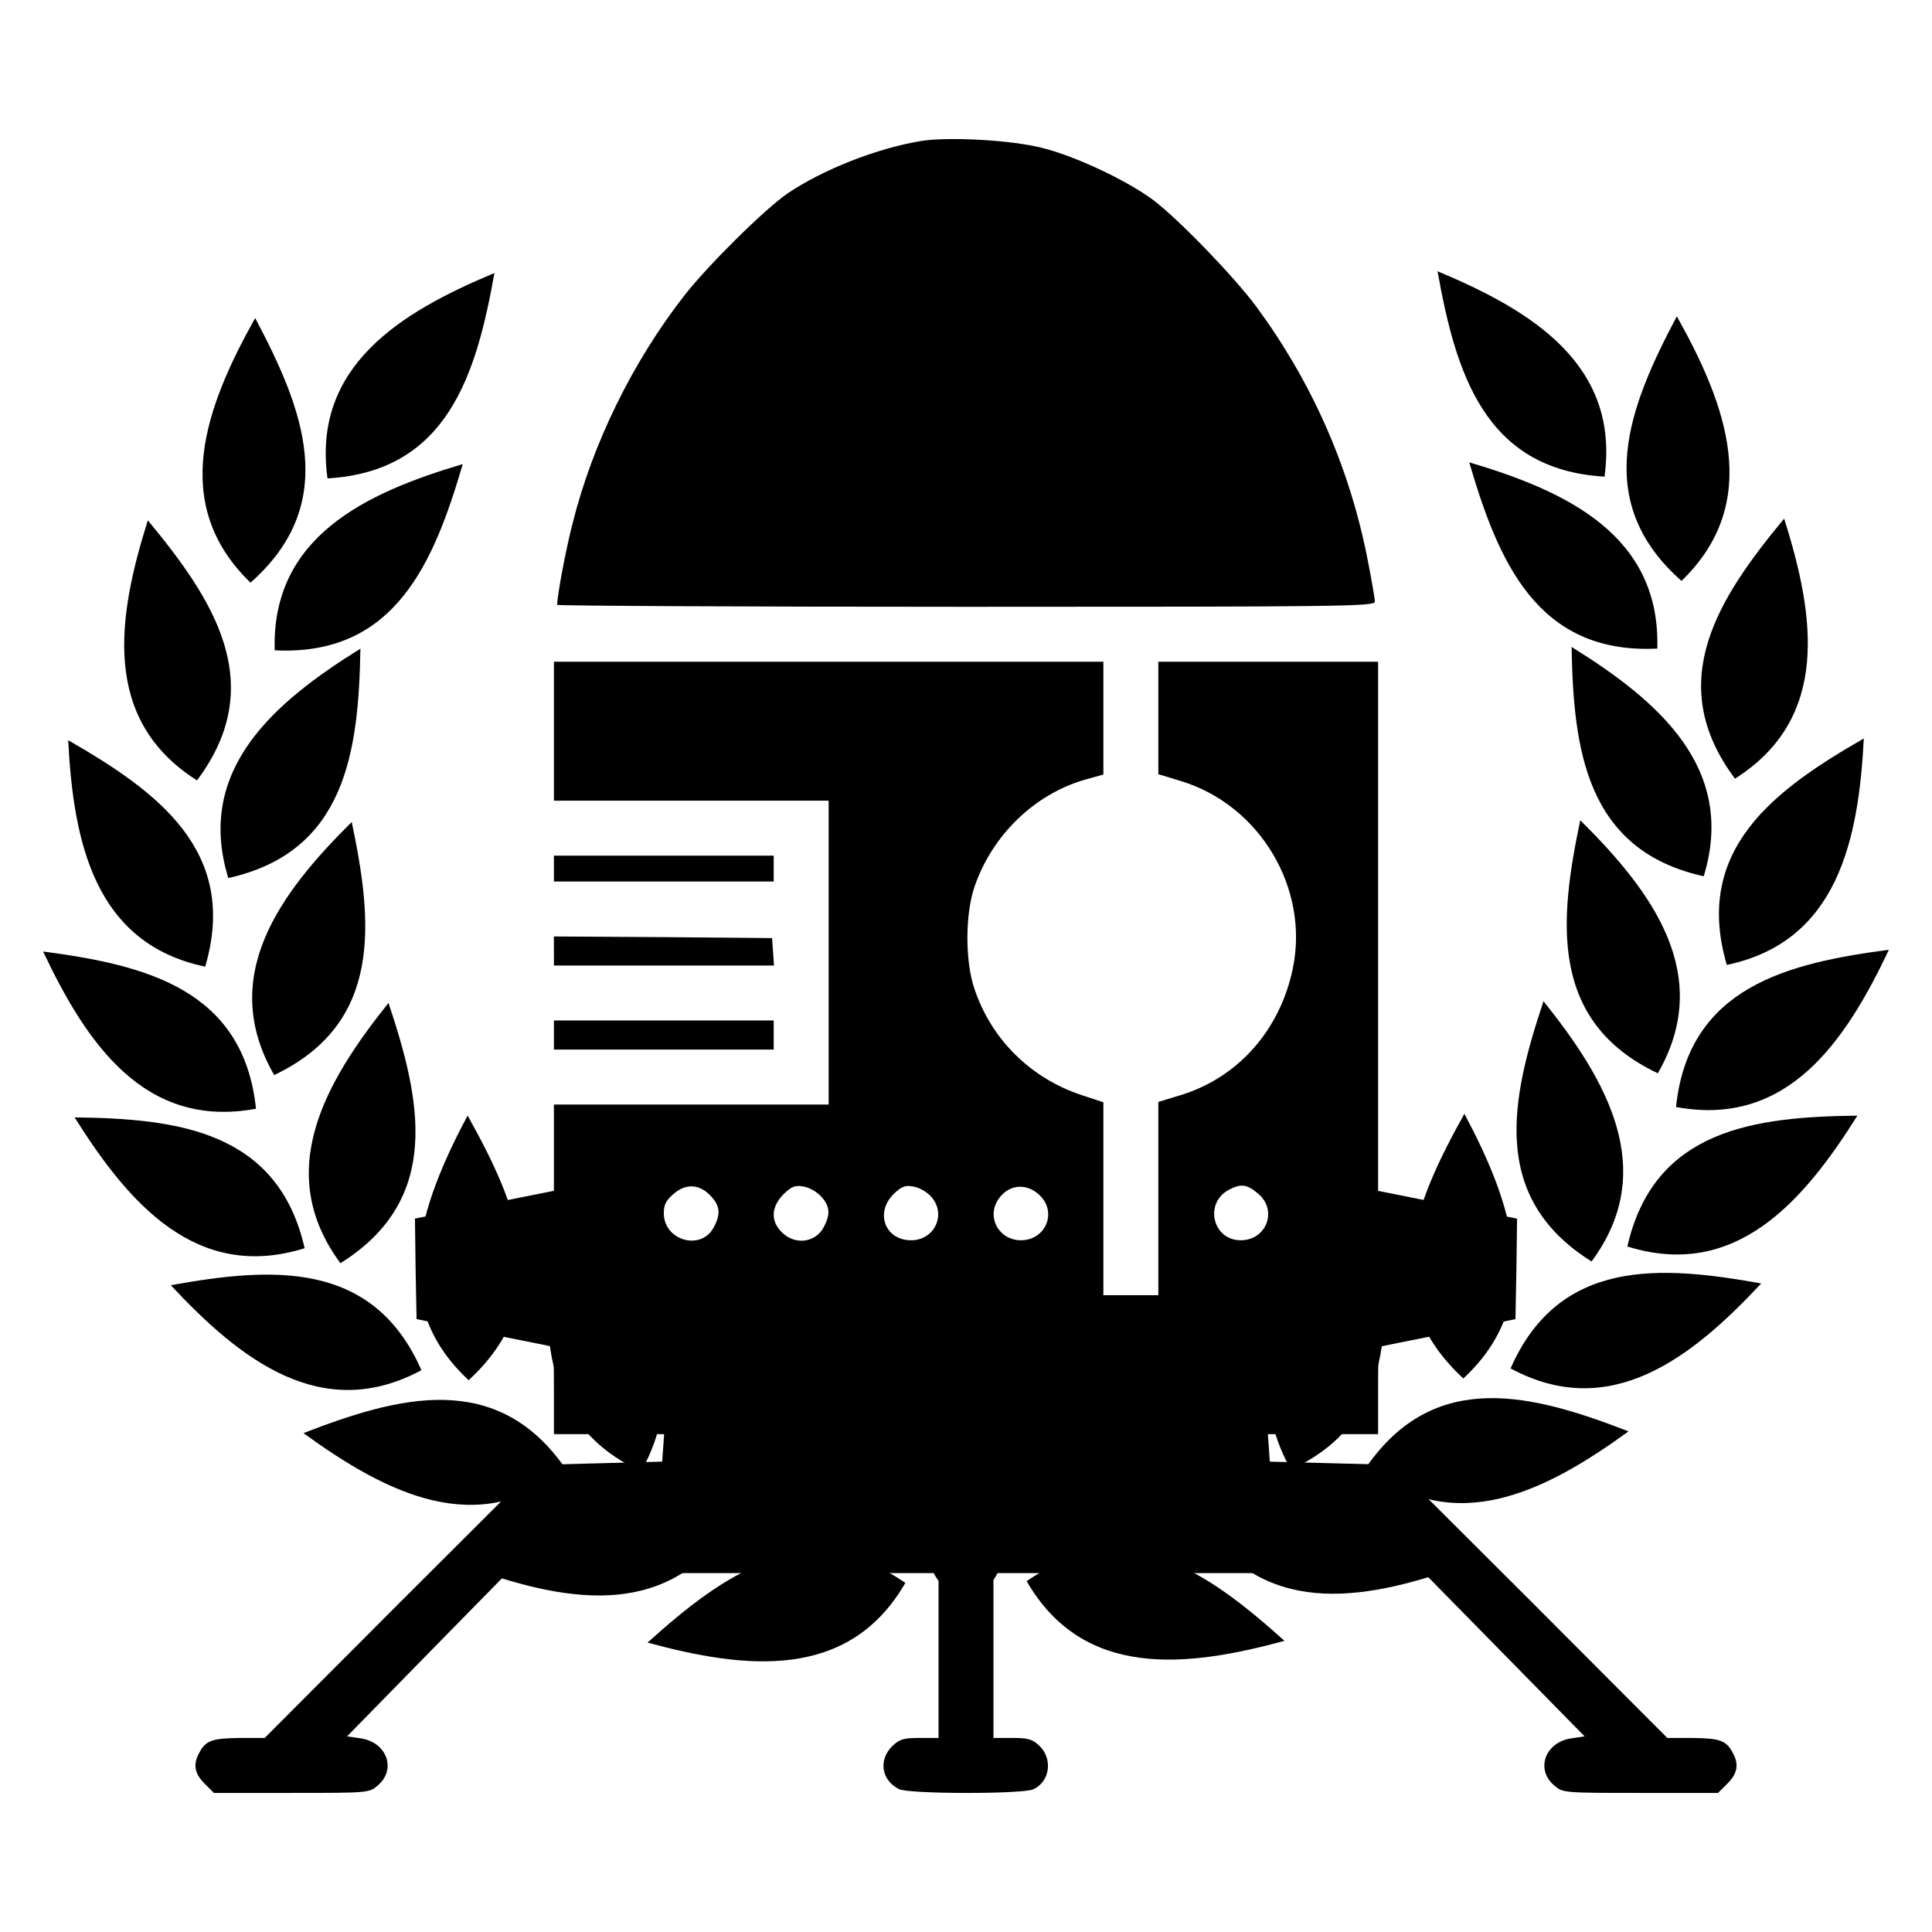
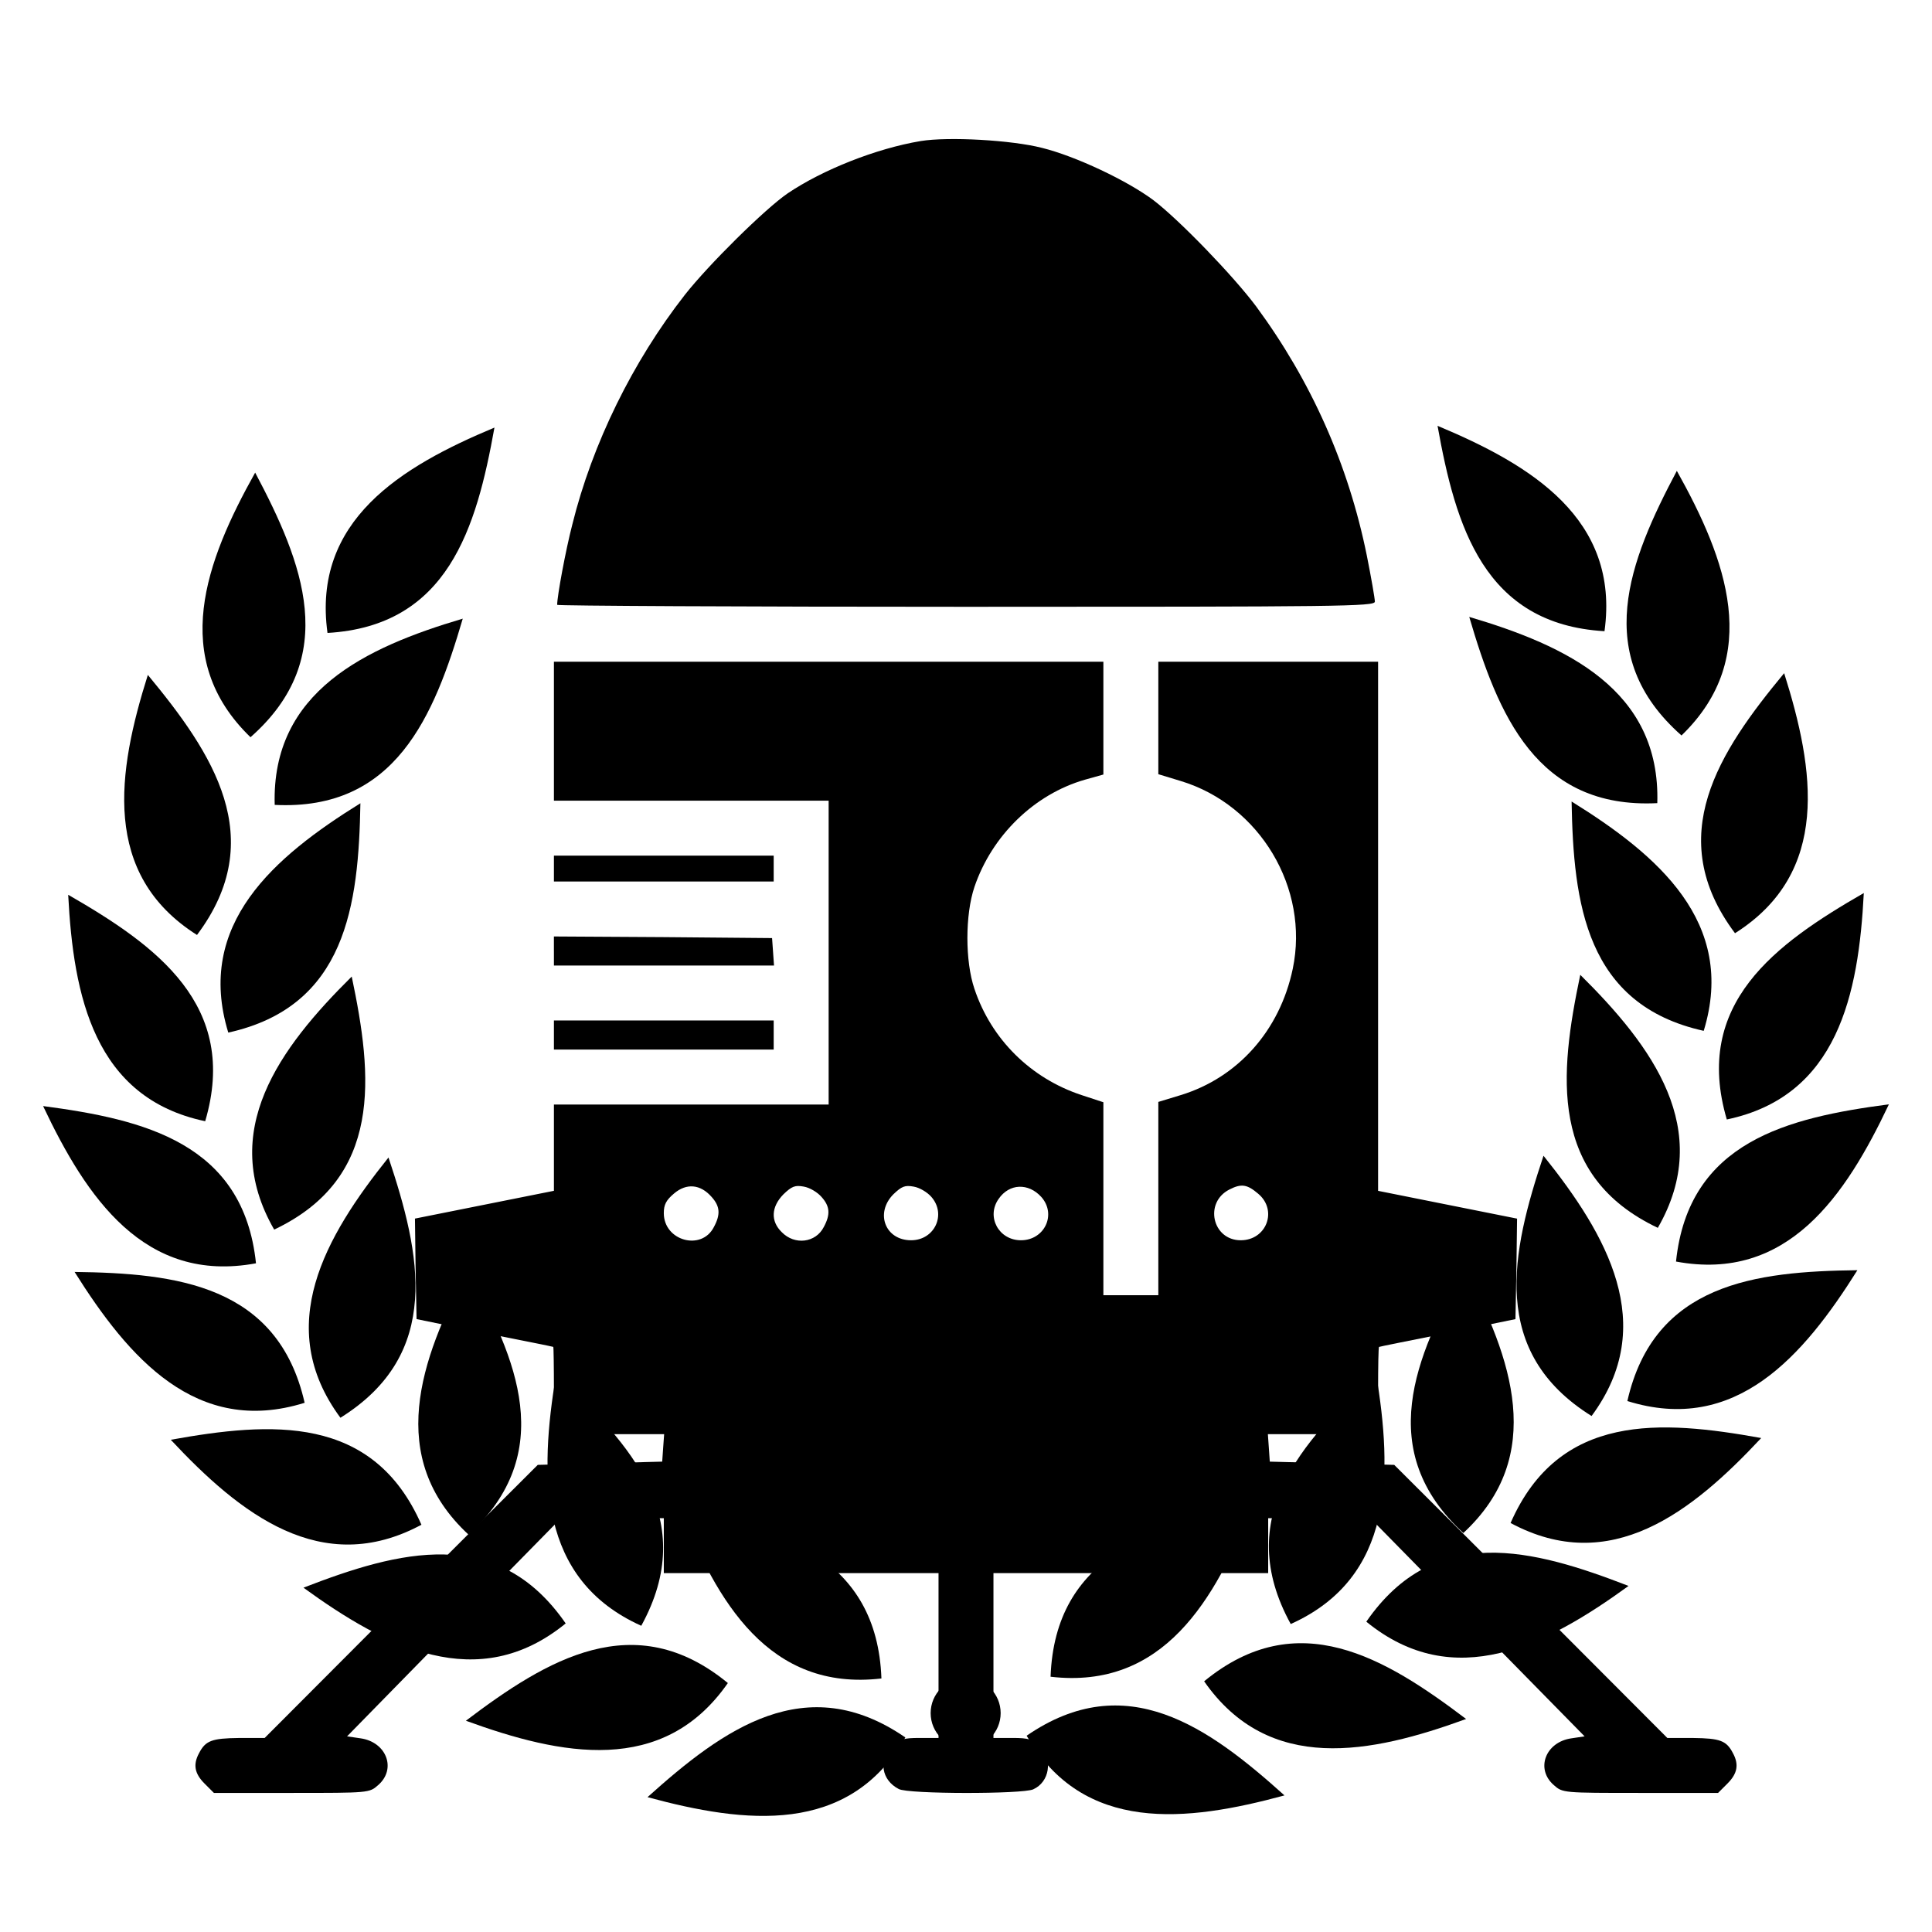
<svg xmlns="http://www.w3.org/2000/svg" viewBox="0 0 100 100" version="1.0" width="100" height="100" fill="currentColor" id="svg79">
  <defs id="defs83" />
-   <g id="laurel" transform="translate(91.881,-848.75)">
+   <g id="laurel" transform="translate(91.881,-840.75)">
    <g transform="matrix(0.102495,0,0,0.102495,-80.59541,838.799)" id="g76">
      <g transform="matrix(-1,0,0,1,755.44,-0.88158)" id="g36">
        <path d="m 347.09,896.45 c -50.262,-34.611 -91.991,-4.221 -130.2,30.147 49.331,13.402 101.57,19.481 130.2,-30.147 z" id="path2" />
        <path d="m 335.01,866.66 c -2.23,-60.986 -51.521,-76.327 -101.9,-86.474 18.691,47.579 44.995,93.123 101.9,86.474 z" id="path4" />
        <path d="m 257.46,868.97 c -47.158,-38.735 -91.305,-11.979 -132.29,19.036 48.022,17.523 99.562,27.995 132.29,-19.036 z" id="path6" />
        <path d="m 213.73,840.05 c 29.386,-53.485 -5.043,-91.95 -43.076,-126.52 -8.378,50.428 -9.178,103.02 43.076,126.52 z" id="path8" />
        <path d="m 175.56,838.86 c -34.69,-50.2 -84.493,-36.61 -132.42,-18.05 41.356,30.047 88.034,54.282 132.42,18.056 z" id="path10" />
        <path d="m 126.56,794.08 c 44.894,-41.337 24.512,-88.766 -0.528,-133.65 -24.006,45.131 -41.517,94.725 0.528,133.65 z" id="path12" />
        <path d="M 102.71,789.03 C 78.197,733.143 26.72,737.014 -23.86,746.117 c 34.886,37.364 76.102,70.035 126.57,42.913 z" id="path14" />
        <path d="M 61.808,735 C 113.59,702.7 102.36,652.32 86.078,603.57 54.118,643.47 27.712,688.95 61.808,735 Z" id="path16" />
        <path d="M 43.732,727.44 C 30.23,667.926 -21.05,661.992 -72.438,661.365 c 27.191,43.287 61.485,83.163 116.17,66.075 z" id="path18" />
        <path d="M 28.354,639.98 C 83.493,613.83 78.104,562.49 67.512,512.2 31.194,548.17 -0.246,590.33 28.354,639.98 Z" id="path20" />
        <path d="m 19.165,657 c -6.339,-60.697 -56.553,-72.677 -107.51,-79.403 21.859,46.21 51.175,89.875 107.51,79.403 z" id="path22" />
        <path d="m 5.175,540.49 c 59.589,-13.17 65.808,-64.42 66.721,-115.81 -43.438,26.95 -83.504,61.02 -66.721,115.81 z" id="path24" />
        <path d="m -6.486,585.25 c 17.245,-58.54 -24.626,-88.73 -69.183,-114.35 2.621,51.052 13.107,102.59 69.183,114.35 z" id="path26" />
        <path d="m 28.616,425.5 c 60.951,3.052 80.497,-44.727 94.963,-94.044 -49.017,14.507 -96.665,36.773 -94.963,94.044 z" id="path28" />
        <path d="m -10.627,491.19 c 36.629,-48.812 7.962,-91.743 -24.821,-131.32 -15.399,48.744 -23.6,100.69 24.821,131.32 z" id="path30" />
        <path d="M 55.278,338.67 C 116.2,335.15 130.5,285.55 139.59,234.96 92.411,254.65 47.431,281.91 55.278,338.67 Z" id="path32" />
        <path d="M 16.39,391.33 C 62.167,350.98 42.814,303.12 18.751,257.7 -6.225,302.31 -24.804,351.51 16.39,391.33 Z" id="path34" />
      </g>
      <g id="g72">
        <path d="m 347.09,896.45 c -50.262,-34.611 -91.991,-4.221 -130.2,30.147 49.331,13.402 101.57,19.481 130.2,-30.147 z" id="path38" />
        <path d="m 335.01,866.66 c -2.23,-60.986 -51.521,-76.327 -101.9,-86.474 18.691,47.579 44.995,93.123 101.9,86.474 z" id="path40" />
        <path d="m 257.46,868.97 c -47.158,-38.735 -91.305,-11.979 -132.29,19.036 48.022,17.523 99.562,27.995 132.29,-19.036 z" id="path42" />
        <path d="m 213.73,840.05 c 29.386,-53.485 -5.043,-91.95 -43.076,-126.52 -8.378,50.428 -9.178,103.02 43.076,126.52 z" id="path44" />
        <path d="m 175.56,838.86 c -34.69,-50.2 -84.493,-36.61 -132.42,-18.05 41.356,30.047 88.034,54.282 132.42,18.056 z" id="path46" />
        <path d="m 126.56,794.08 c 44.894,-41.337 24.512,-88.766 -0.528,-133.65 -24.006,45.131 -41.517,94.725 0.528,133.65 z" id="path48" />
        <path d="M 102.71,789.03 C 78.197,733.143 26.72,737.014 -23.86,746.117 c 34.886,37.364 76.102,70.035 126.57,42.913 z" id="path50" />
        <path d="M 61.808,735 C 113.59,702.7 102.36,652.32 86.078,603.57 54.118,643.47 27.712,688.95 61.808,735 Z" id="path52" />
        <path d="M 43.732,727.44 C 30.23,667.926 -21.05,661.992 -72.438,661.365 c 27.191,43.287 61.485,83.163 116.17,66.075 z" id="path54" />
        <path d="M 28.354,639.98 C 83.493,613.83 78.104,562.49 67.512,512.2 31.194,548.17 -0.246,590.33 28.354,639.98 Z" id="path56" />
        <path d="m 19.165,657 c -6.339,-60.697 -56.553,-72.677 -107.51,-79.403 21.859,46.21 51.175,89.875 107.51,79.403 z" id="path58" />
        <path d="m 5.175,540.49 c 59.589,-13.17 65.808,-64.42 66.721,-115.81 -43.438,26.95 -83.504,61.02 -66.721,115.81 z" id="path60" />
        <path d="m -6.486,585.25 c 17.245,-58.54 -24.626,-88.73 -69.183,-114.35 2.621,51.052 13.107,102.59 69.183,114.35 z" id="path62" />
        <path d="m 28.616,425.5 c 60.951,3.052 80.497,-44.727 94.963,-94.044 -49.017,14.507 -96.665,36.773 -94.963,94.044 z" id="path64" />
        <path d="m -10.627,491.19 c 36.629,-48.812 7.962,-91.743 -24.821,-131.32 -15.399,48.744 -23.6,100.69 24.821,131.32 z" id="path66" />
        <path d="M 55.278,338.67 C 116.2,335.15 130.5,285.55 139.59,234.96 92.411,254.65 47.431,281.91 55.278,338.67 Z" id="path68" />
        <path d="M 16.39,391.33 C 62.167,350.98 42.814,303.12 18.751,257.7 -6.225,302.31 -24.804,351.51 16.39,391.33 Z" id="path70" />
      </g>
      <ellipse transform="matrix(1.3462,0,0,1.0294,-97.05,-48.372)" cx="352.543" cy="905.89" rx="13.132" ry="17.173" id="ellipse74" />
    </g>
  </g>
  <g transform="matrix(0.08735387,0,0,0.08735387,6.323091,6.323665)" id="lander">
    <g transform="matrix(0.1,0,0,-0.1,0,512)" id="g14">
      <path d="m 4731.9,5008.2 c -264.3,-44.1 -582.2,-170.4 -789,-310.3 -134.1,-91.9 -469.2,-423.2 -609,-601.3 -308.3,-394.5 -547.7,-880.9 -666.4,-1359.7 -40.2,-155.1 -90,-425.2 -90,-476.9 0,-5.8 1089.7,-11.5 2422.6,-11.5 2223.4,0 2422.6,1.9 2422.6,30.6 0,17.2 -21.1,139.8 -47.9,273.9 -109.2,538.1 -329.4,1032.2 -655,1474.6 -134.1,180 -455.8,513.2 -609,630 -153.2,114.9 -459.6,260.5 -660.7,310.2 -180.1,46.1 -553.5,67.2 -718.2,40.4 z" id="path4-3" />
      <path d="m 2558.3,1511.3 v -411.7 h 813.9 813.9 V 199.4 -700.7 H 3372.2 2558.3 V -957.3 -1212 l -411.7,-82.3 -411.7,-82.3 3.8,-296.8 5.7,-298.7 402.2,-82.4 c 222.1,-44 404.1,-80.4 407.9,-82.3 1.9,0 3.8,-116.8 3.8,-258.5 V -2654 h 327.5 325.6 l -5.8,-80.4 -5.7,-82.3 -367.7,-9.6 -369.6,-9.6 -810.1,-808.2 -808.2,-810.1 H 691.1 c -158.9,-1.9 -197.2,-15.3 -235.5,-90 -36.4,-67 -26.8,-120.7 32.5,-180 l 55.5,-55.5 h 461.5 c 455.8,0 459.6,0 511.3,46 111.1,95.8 49.8,256.6 -105.3,277.7 l -78.5,11.5 633.9,647.3 633.9,645.4 h 304.5 304.5 v -162.8 -162.8 h 813.9 813.9 v -488.3 -488.3 h -113 c -95.8,0 -118.7,-7.7 -162.8,-49.8 -80.4,-82.4 -63.2,-199.2 40.2,-252.8 55.5,-30.7 733.5,-30.7 796.7,-1.9 97.7,44.1 116.8,176.2 40.2,254.7 -44,42.1 -67,49.8 -162.8,49.8 h -113 v 488.3 488.3 h 813.9 813.9 v 162.8 162.8 h 302.6 l 300.7,1.9 635.8,-647.3 635.8,-647.3 -76.6,-11.5 c -155.1,-21.1 -216.4,-181.9 -105.3,-277.7 51.7,-46 55.5,-46 511.3,-46 h 461.5 l 55.5,55.5 c 59.4,59.4 69,113 32.6,180 -38.3,74.7 -76.6,88.1 -235.5,90 h -153.2 l -808.2,810.1 -810.1,808.2 -369.6,9.6 -367.7,9.6 -5.7,82.3 -5.7,80.4 h 325.6 327.5 v 258.5 c 0,141.7 1.9,258.5 5.7,258.5 1.9,1.9 185.8,38.3 406,82.3 l 402.2,82.4 5.7,298.7 3.8,296.8 -411.7,82.3 -411.7,82.3 V 354.6 1923 h -651.1 -651.1 v -333.2 -333.2 l 132.1,-40.2 c 469.2,-141.7 764.1,-635.8 664.5,-1112.7 -76.6,-365.8 -325.6,-645.4 -664.5,-748.8 l -132.1,-40.2 v -572.6 -572.6 H 5976.8 5814 v 572.6 570.7 l -128.3,42.1 c -302.6,99.6 -536.2,331.3 -635.8,630 -55.5,162.8 -55.5,438.6 0,603.3 103.4,304.5 354.3,549.6 654.9,635.8 l 109.2,30.6 V 1589.7 1923 H 4186.1 2558.3 Z m 934.5,-2759.7 c 49.8,-55.5 53.6,-103.4 13.4,-178.1 -72.8,-143.6 -296.8,-82.4 -296.8,82.3 0,49.8 13.4,76.6 61.3,116.8 72.8,61.4 155.1,55.6 222.1,-21 z m 651.2,0 c 49.8,-55.5 53.6,-103.4 13.4,-178.1 -47.9,-93.8 -172.4,-109.2 -249,-30.6 -67,65.1 -63.2,149.4 9.6,224.1 49.8,47.9 68.9,55.5 120.6,46 34.5,-5.8 80.5,-32.6 105.4,-61.4 z m 651.1,0 c 90,-103.4 19.2,-256.6 -120.6,-256.6 -153.2,0 -214.5,160.9 -105.3,271.9 49.8,47.9 68.9,55.5 120.6,46 34.4,-5.7 80.4,-32.5 105.3,-61.3 z m 651.1,0 c 91.9,-103.4 19.1,-256.6 -120.7,-256.6 -132.1,0 -206.8,139.8 -132.1,245.1 63.2,92 176.2,95.8 252.8,11.5 z m 1285,19.2 c 116.8,-97.7 49.8,-275.8 -103.4,-275.8 -168.5,0 -218.3,224.1 -67,300.7 70.8,36.4 105.3,30.6 170.4,-24.9 z" id="path6-6" />
      <path d="m 2558.3,697.3 v -76.6 h 651.1 651.1 v 76.6 76.7 h -651.1 -651.1 z" id="path8-7" />
      <path d="m 2558.3,209 v -86.2 h 653 651.1 l -5.8,82.3 -5.7,80.4 -645.4,5.7 -647.3,3.8 v -86 z" id="path10-5" />
      <path d="m 2558.3,-288.9 v -86.2 h 651.1 651.1 v 86.2 86.2 h -651.1 -651.1 z" id="path12-3" />
    </g>
  </g>
</svg>
